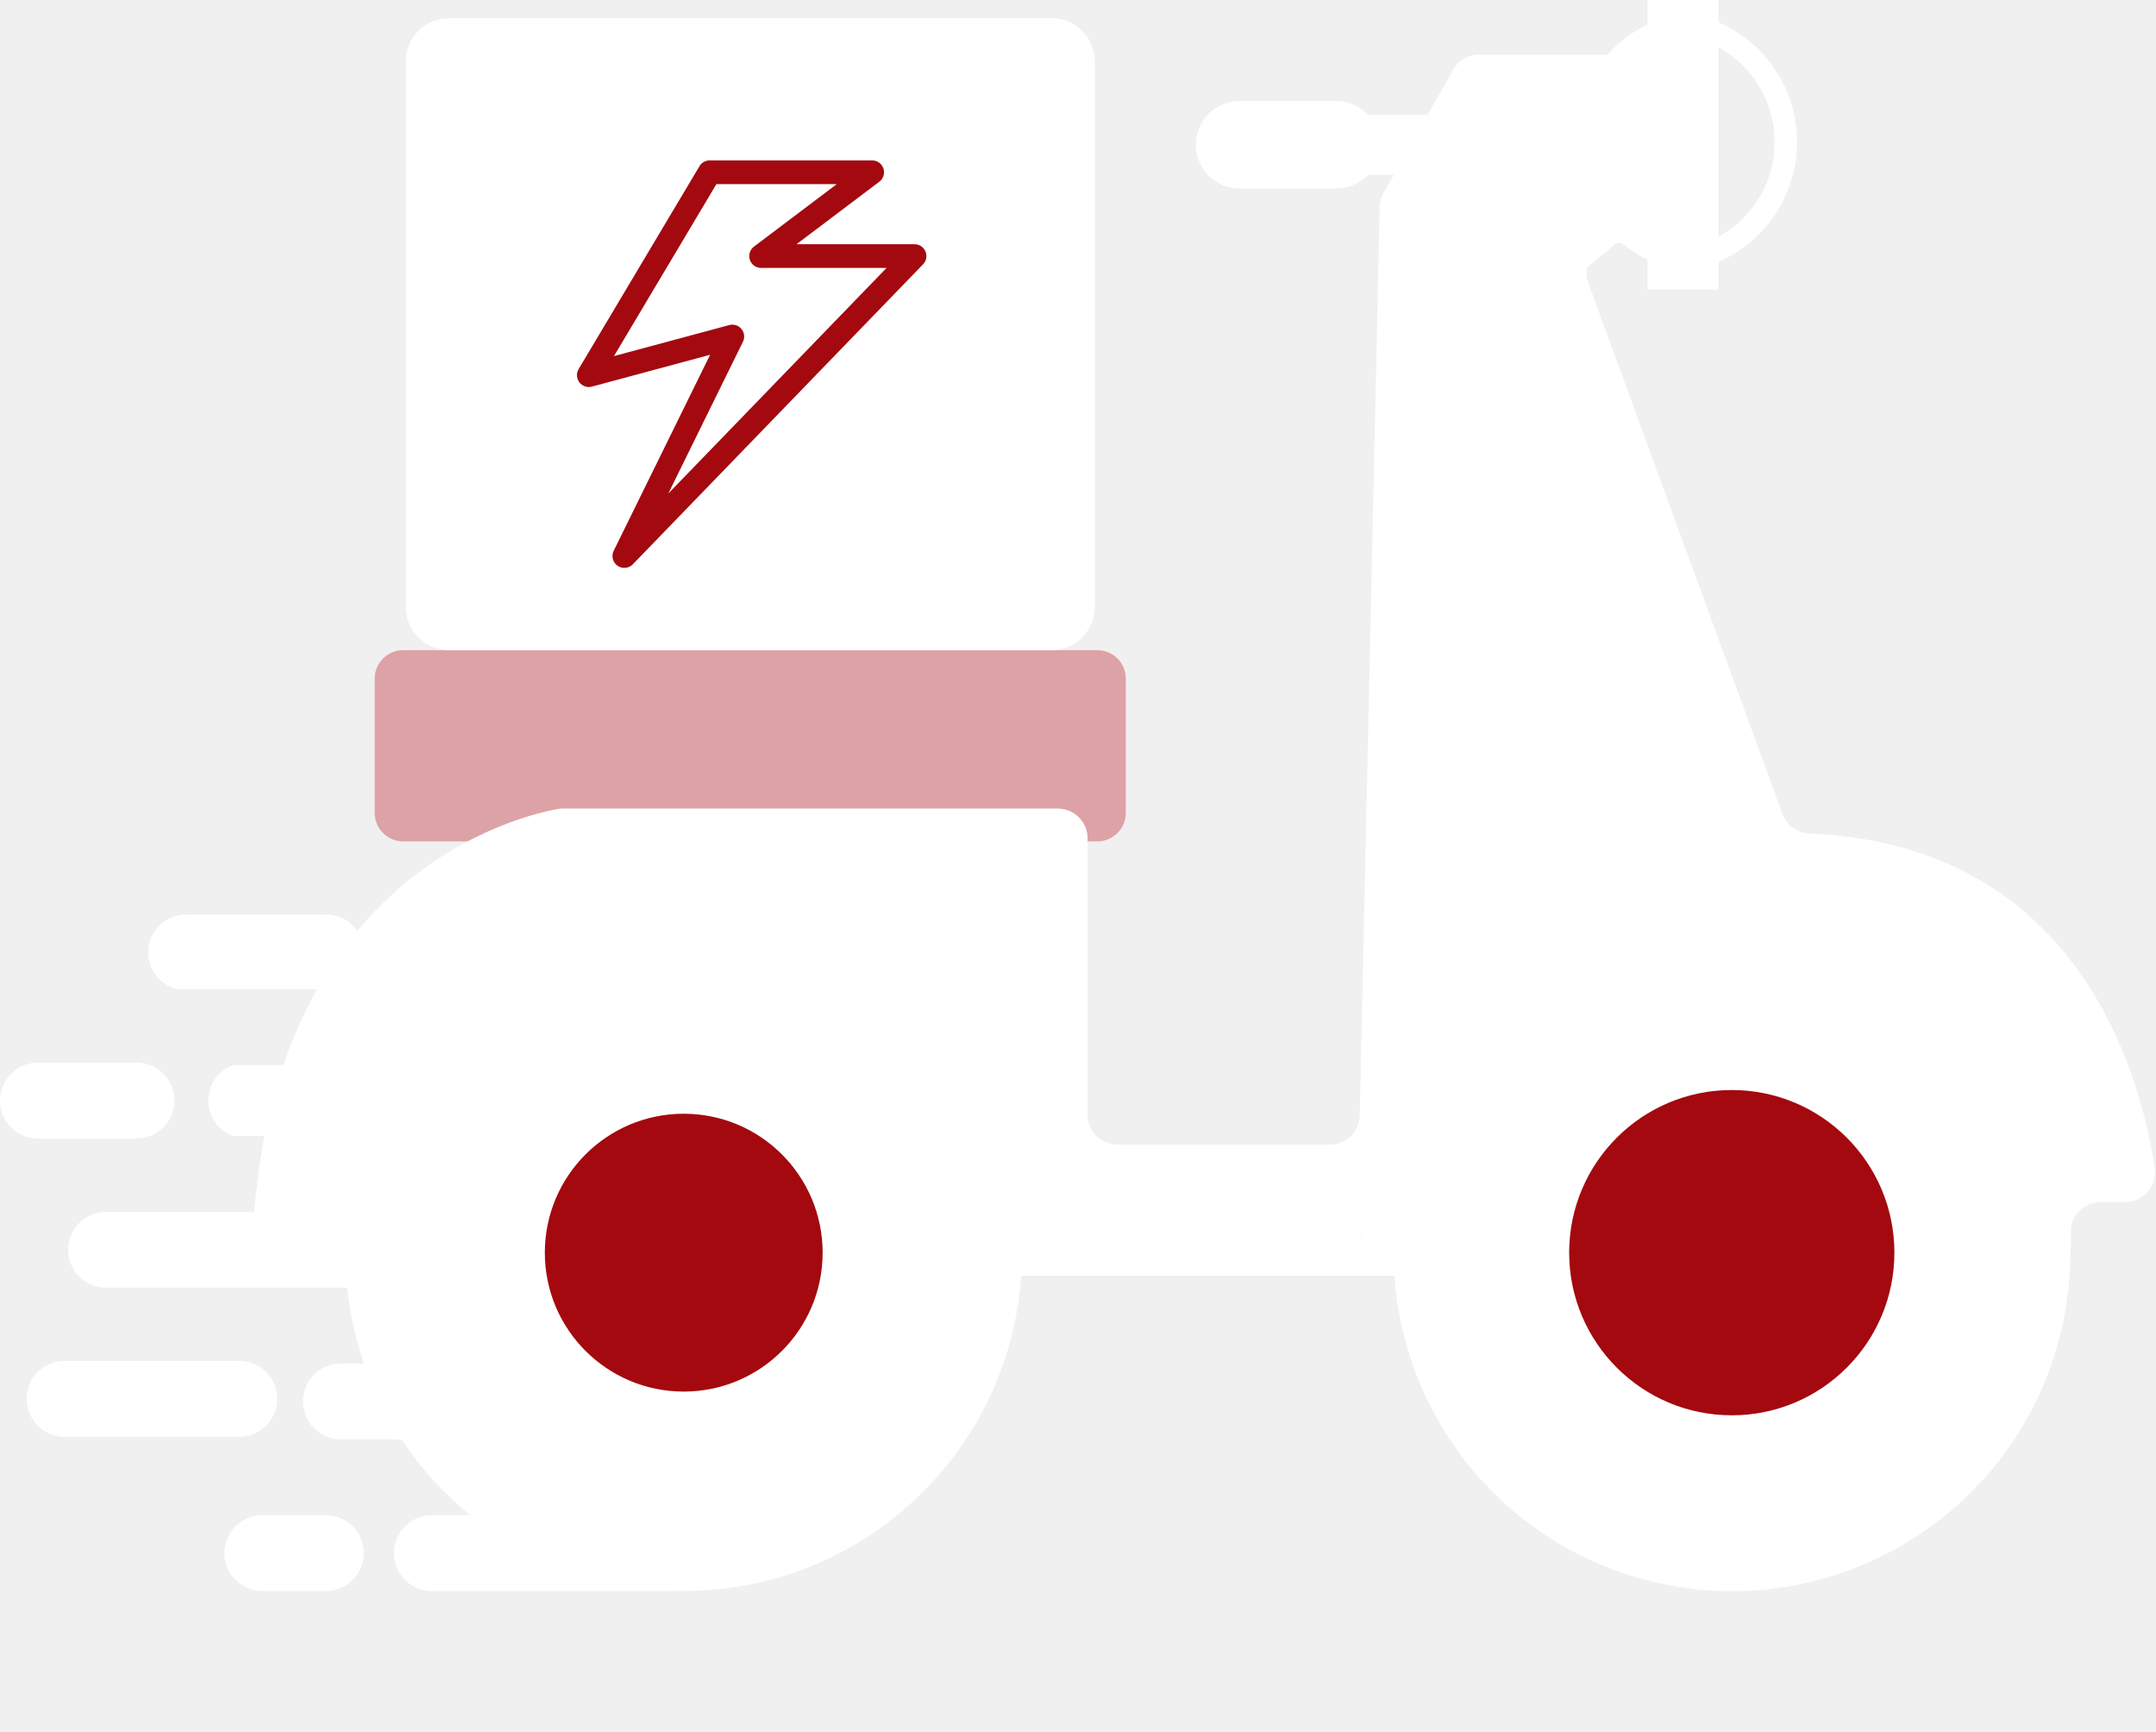
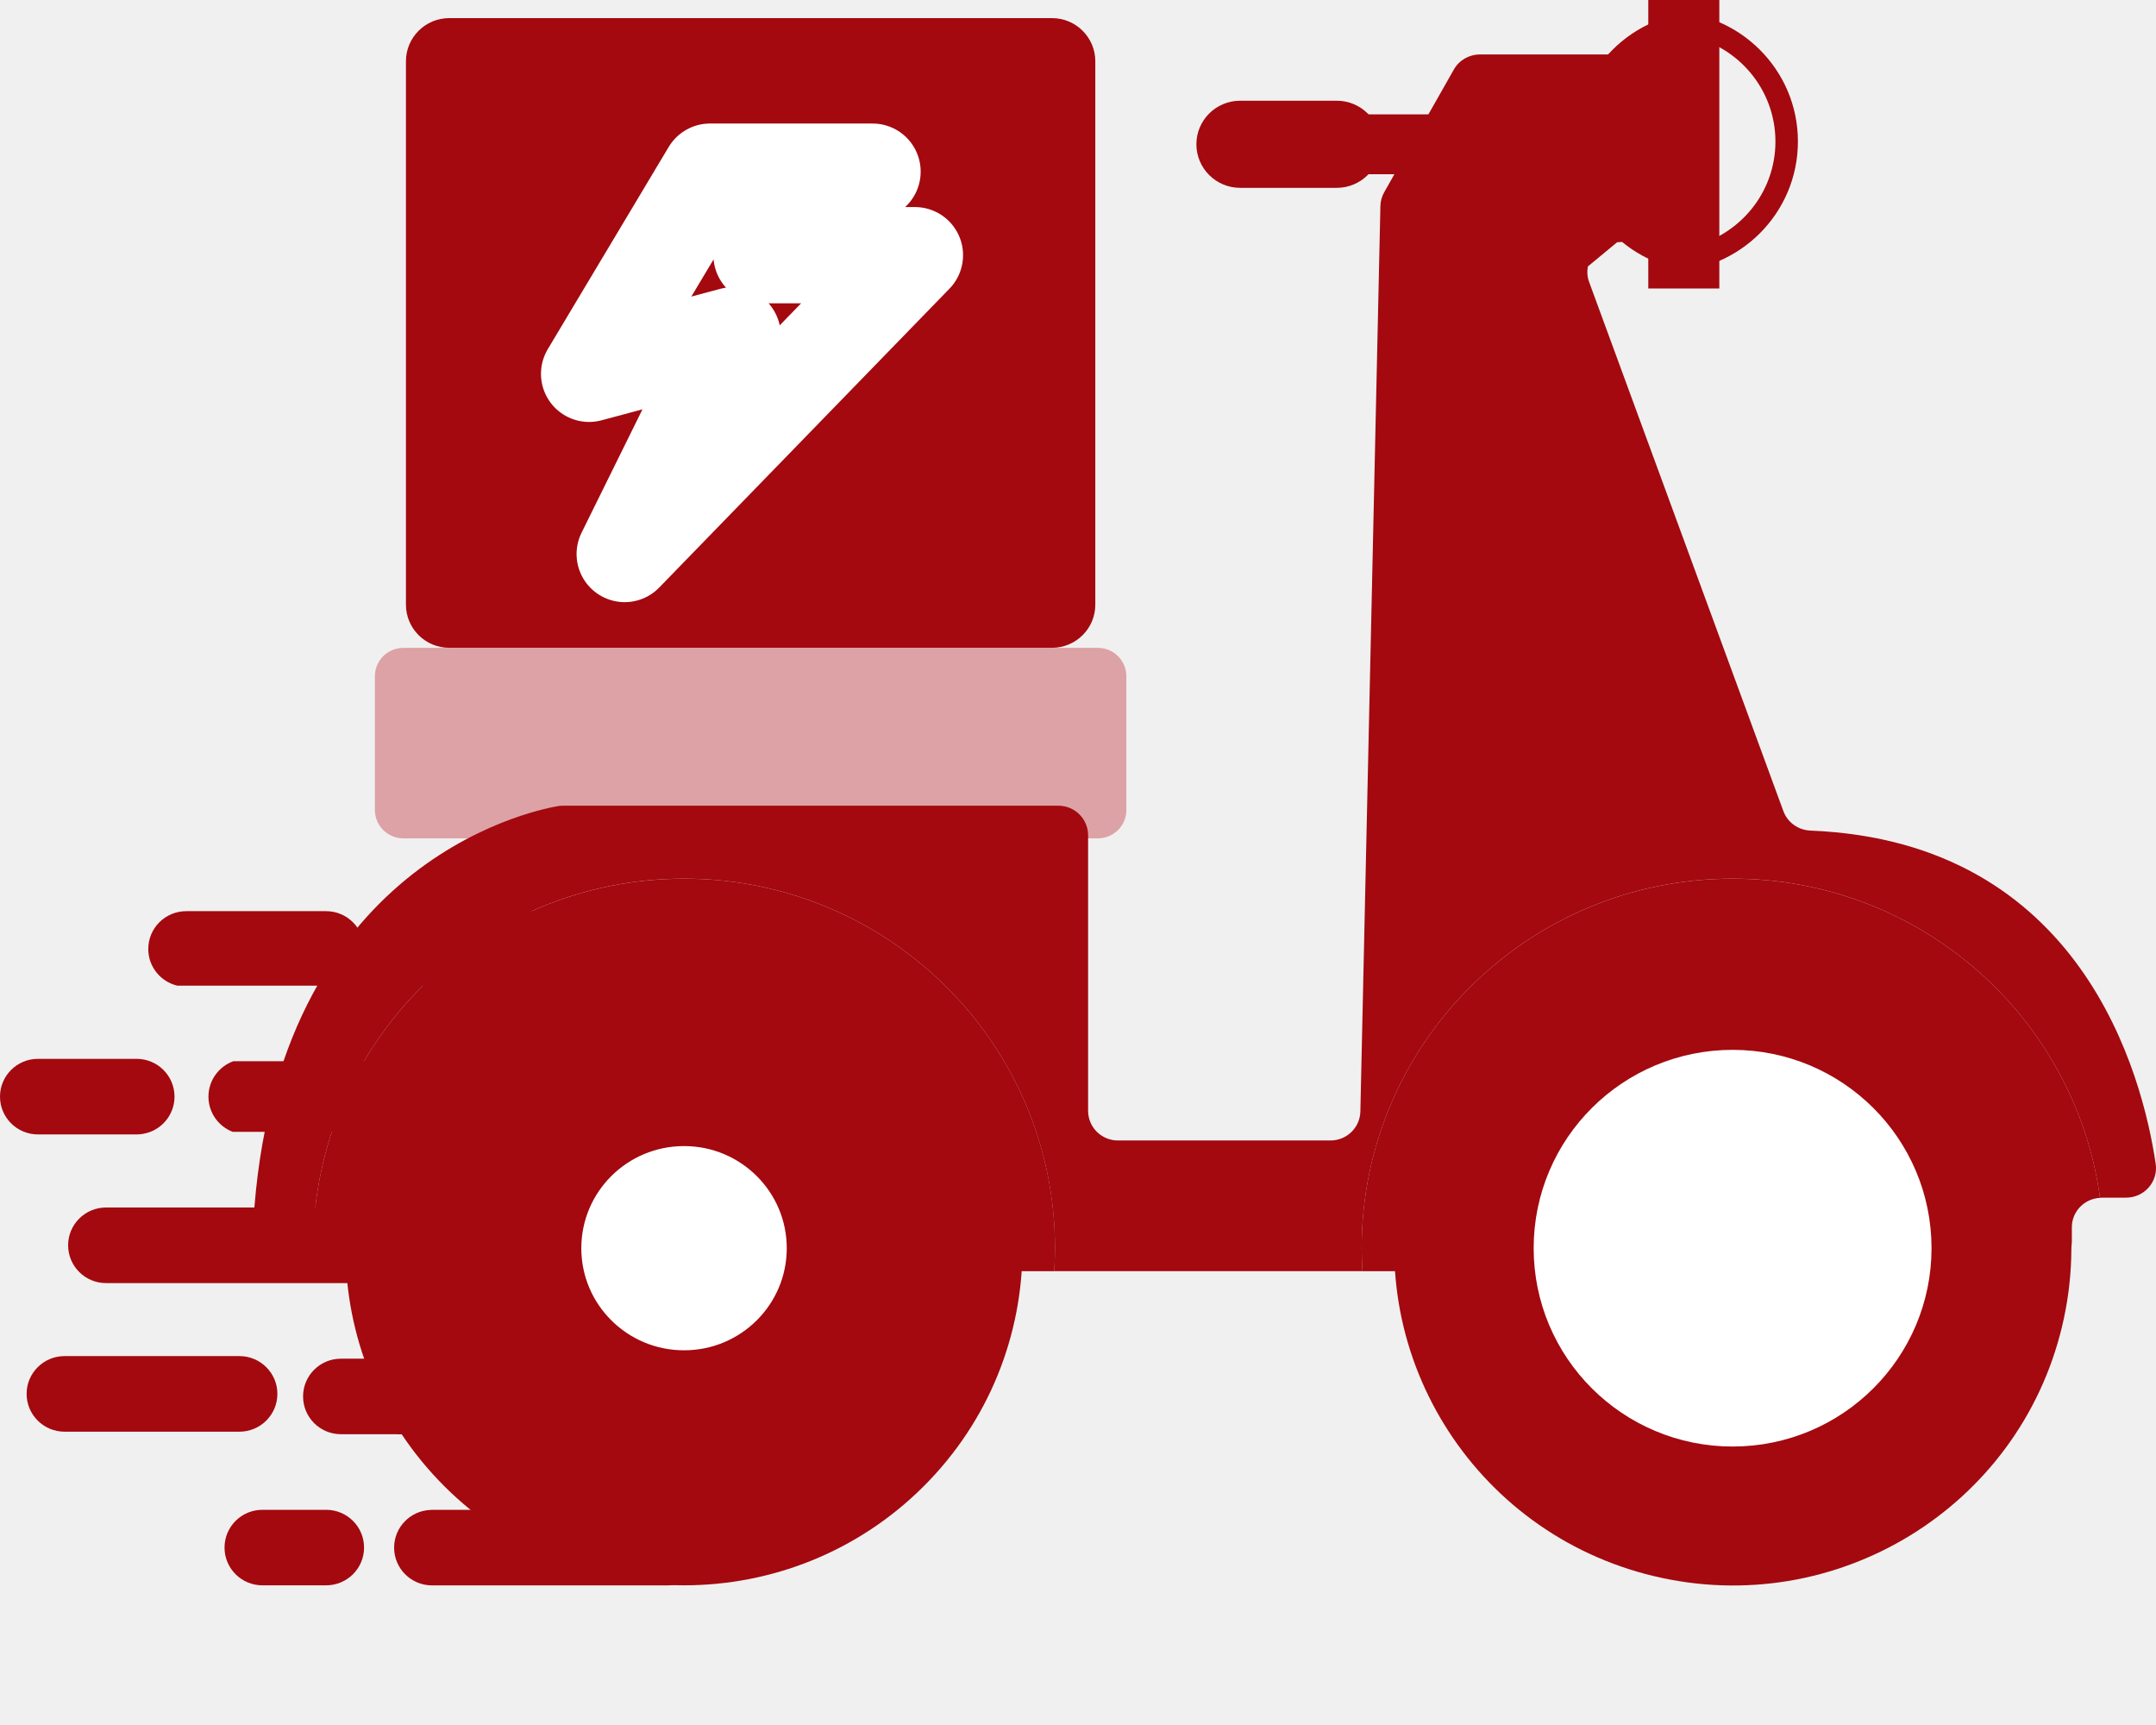
- <svg xmlns="http://www.w3.org/2000/svg" width="142" height="114" viewBox="0 0 142 114" fill="none">
-   <path d="M71.631 55.406H72.274C73.31 55.406 74.149 54.566 74.149 53.531V44.689C74.149 43.654 73.31 42.814 72.274 42.814H26.555C25.519 42.814 24.679 43.654 24.679 44.689V53.531C24.679 54.566 25.519 55.406 26.555 55.406H71.631Z" fill="#DDA2A5" />
-   <path d="M72.106 39.963V4.048C72.106 2.474 70.83 1.198 69.255 1.198H29.574C28 1.198 26.724 2.474 26.724 4.048V39.963C26.724 41.537 28 42.814 29.574 42.814H69.255C70.829 42.814 72.106 41.537 72.106 39.963Z" fill="white" />
-   <path d="M141.911 76.913C141.042 71.045 137.06 55.616 119.18 54.892C118.382 54.86 117.677 54.358 117.402 53.607L104.615 18.645C104.487 18.295 104.468 17.941 104.531 17.61L106.457 16.011C107.575 16.011 108.466 15.077 108.416 13.961L108.031 5.471C107.984 4.423 107.121 3.598 106.072 3.598H97.42C96.713 3.598 96.061 3.978 95.713 4.593L91.127 12.695C90.965 12.982 90.877 13.304 90.872 13.633L89.554 73.44C89.538 74.512 88.665 75.373 87.593 75.373H73.593C72.51 75.373 71.632 74.495 71.632 73.412V55.208C71.632 54.124 70.754 53.246 69.67 53.246H37.067C36.958 53.246 36.85 53.255 36.742 53.273C34.836 53.601 17.527 57.255 16.622 81.968C16.582 83.08 17.471 84.007 18.583 84.007H20.666C20.635 83.504 20.614 82.999 20.614 82.488C20.614 69.002 31.547 58.07 45.032 58.07C58.518 58.07 69.45 69.002 69.45 82.488C69.45 82.999 69.43 83.504 69.398 84.007H89.693C89.662 83.504 89.641 82.999 89.641 82.488C89.641 69.002 100.574 58.07 114.059 58.07C126.416 58.07 136.622 67.25 138.246 79.161C138.281 79.159 138.315 79.15 138.352 79.15H139.969C141.163 79.151 142.086 78.094 141.911 76.913Z" fill="white" />
-   <path d="M45.032 58.071C31.546 58.071 20.614 69.003 20.614 82.489C20.614 83 20.635 83.505 20.666 84.008H69.399C69.43 83.505 69.451 83 69.451 82.489C69.451 69.004 58.518 58.071 45.032 58.071Z" fill="white" />
-   <path opacity="0.24" d="M45.032 58.071C31.546 58.071 20.614 69.003 20.614 82.489C20.614 83 20.635 83.505 20.666 84.008H69.399C69.43 83.505 69.451 83 69.451 82.489C69.451 69.004 58.518 58.071 45.032 58.071Z" fill="white" />
-   <path d="M114.06 58.071C100.574 58.071 89.642 69.003 89.642 82.489C89.642 83 89.662 83.505 89.693 84.008H134.429C135.513 84.008 136.391 83.13 136.391 82.047V81.112C136.391 80.065 137.213 79.217 138.246 79.162C136.623 67.251 126.416 58.071 114.06 58.071Z" fill="white" />
-   <path opacity="0.24" d="M114.06 58.071C100.574 58.071 89.642 69.003 89.642 82.489C89.642 83 89.662 83.505 89.693 84.008H134.429C135.513 84.008 136.391 83.13 136.391 82.047V81.112C136.391 80.065 137.213 79.217 138.246 79.162C136.623 67.251 126.416 58.071 114.06 58.071Z" fill="white" />
-   <path d="M46.197 60.265C46.026 60.228 45.849 60.208 45.667 60.208H44.676H28.315C26.936 60.208 25.817 61.326 25.817 62.705C25.817 63.896 26.652 64.891 27.768 65.14H30.169C30.333 65.14 30.494 65.157 30.649 65.188C30.672 65.192 30.693 65.197 30.714 65.202C31.83 65.451 32.665 66.446 32.665 67.637C32.665 68.71 31.987 69.623 31.036 69.976C30.766 70.077 30.474 70.135 30.169 70.135H26.149H15.352C14.402 70.487 13.723 71.4 13.723 72.474C13.723 73.534 14.384 74.437 15.315 74.8H22.523C22.842 74.8 23.146 74.862 23.427 74.972H23.719C23.706 75.009 23.694 75.048 23.68 75.086C24.476 75.504 25.02 76.337 25.02 77.297C25.02 78.654 23.937 79.755 22.589 79.791C22.588 79.796 22.588 79.8 22.587 79.805C22.549 79.804 22.51 79.8 22.47 79.8H6.982C5.603 79.8 4.484 80.918 4.484 82.297C4.484 83.677 5.603 84.795 6.982 84.795H17.549H22.47C22.496 84.795 22.521 84.792 22.546 84.791C22.546 84.793 22.547 84.793 22.547 84.795H25.101C26.48 84.795 27.598 85.913 27.598 87.292C27.598 88.672 26.48 89.79 25.101 89.79H23.666H22.447C21.068 89.79 19.951 90.908 19.951 92.288C19.951 93.667 21.069 94.785 22.447 94.785H26.149C26.15 94.787 26.152 94.788 26.153 94.79H33.673C35.052 94.79 36.171 95.908 36.171 97.287C36.171 98.636 35.101 99.731 33.765 99.78H30.711H28.445C28.414 99.78 28.384 99.784 28.353 99.785C27.016 99.833 25.947 100.929 25.947 102.278C25.947 103.657 27.065 104.775 28.444 104.775H43.932C44.127 104.775 44.316 104.751 44.498 104.709C44.557 104.71 44.615 104.714 44.674 104.714C56.962 104.714 66.924 94.752 66.924 82.463C66.926 70.681 57.776 61.047 46.197 60.265Z" fill="white" />
-   <path d="M18.261 92.117C18.261 90.738 17.142 89.62 15.763 89.62H4.249C2.87 89.62 1.751 90.738 1.751 92.117C1.751 93.497 2.87 94.615 4.249 94.615H15.763C17.143 94.615 18.261 93.497 18.261 92.117Z" fill="white" />
-   <path d="M21.467 99.776H17.277C15.897 99.776 14.779 100.895 14.779 102.274C14.779 103.653 15.897 104.772 17.277 104.772H21.467C22.847 104.772 23.965 103.653 23.965 102.274C23.965 100.895 22.847 99.776 21.467 99.776Z" fill="white" />
-   <path d="M11.673 65.14H22.053C23.149 64.876 23.965 63.892 23.965 62.715C23.965 61.335 22.846 60.217 21.467 60.217H12.257C10.878 60.217 9.76 61.335 9.76 62.715C9.761 63.892 10.577 64.876 11.673 65.14Z" fill="white" />
-   <path d="M6.131 74.971H8.993C9.312 74.971 9.616 74.908 9.897 74.799C10.829 74.437 11.49 73.533 11.49 72.473C11.49 71.094 10.371 69.976 8.992 69.976H2.498C1.118 69.976 0 71.094 0 72.473C0 73.852 1.118 74.971 2.498 74.971H6.131Z" fill="white" />
-   <path d="M60.786 98.245C69.487 89.543 69.487 75.435 60.786 66.733C52.084 58.032 37.976 58.032 29.275 66.733C20.573 75.435 20.573 89.543 29.275 98.245C37.976 106.946 52.084 106.946 60.786 98.245Z" fill="white" />
-   <path d="M45.032 92.419C50.516 92.419 54.962 87.974 54.962 82.49C54.962 77.006 50.516 72.56 45.032 72.56C39.549 72.56 35.103 77.006 35.103 82.49C35.103 87.974 39.549 92.419 45.032 92.419Z" fill="#A3090F" stroke="white" stroke-width="1.562" stroke-miterlimit="10" stroke-linecap="round" stroke-linejoin="round" />
-   <path d="M135.745 87.677C138.608 75.708 131.226 63.685 119.257 60.823C107.288 57.96 95.265 65.342 92.403 77.311C89.54 89.28 96.922 101.303 108.891 104.165C120.86 107.028 132.883 99.646 135.745 87.677Z" fill="white" />
-   <path d="M114.06 92.419C119.543 92.419 123.989 87.973 123.989 82.489C123.989 77.006 119.543 72.56 114.06 72.56C108.576 72.56 104.13 77.006 104.13 82.489C104.13 87.973 108.576 92.419 114.06 92.419Z" fill="#A3090F" stroke="#A3090F" stroke-width="1.562" stroke-miterlimit="10" stroke-linecap="round" stroke-linejoin="round" />
-   <path d="M112.242 17.946C107.497 17.946 103.65 14.099 103.65 9.354C103.65 4.608 107.497 0.762 112.242 0.762" fill="white" />
-   <path d="M111.246 2.396C114.461 3.078 116.881 5.939 116.881 9.354C116.881 12.77 114.462 15.631 111.246 16.313V2.396ZM109.767 0.762V17.946C114.513 17.946 118.359 14.099 118.359 9.354C118.359 4.608 114.513 0.762 109.767 0.762Z" fill="white" />
-   <path d="M113.186 0H108.508V19.068H113.186V0Z" fill="white" />
-   <path d="M97.714 11.513H81.278C80.185 11.513 79.299 10.627 79.299 9.534C79.299 8.441 80.185 7.555 81.278 7.555H97.714C98.807 7.555 99.693 8.441 99.693 9.534C99.693 10.627 98.807 11.513 97.714 11.513Z" fill="white" />
-   <path d="M88.001 12.413H81.638C80.048 12.413 78.76 11.124 78.76 9.535C78.76 7.945 80.049 6.657 81.638 6.657H88.001C89.591 6.657 90.879 7.945 90.879 9.535C90.879 11.124 89.591 12.413 88.001 12.413Z" fill="white" />
-   <path d="M57.443 11.344H46.74L38.781 24.705L48.232 22.16L41.121 36.614L60.233 16.863H50.129L57.443 11.344Z" stroke="#A3090F" stroke-width="1.562" stroke-miterlimit="10" stroke-linecap="round" stroke-linejoin="round" />
+ <svg xmlns="http://www.w3.org/2000/svg" width="35" height="28" viewBox="0 0 35 28" fill="none">
+   <path d="M17.664 13.608H17.823C18.078 13.608 18.285 13.402 18.285 13.148V10.976C18.285 10.722 18.078 10.516 17.823 10.516H6.548C6.293 10.516 6.086 10.722 6.086 10.976V13.148C6.086 13.402 6.293 13.608 6.548 13.608H17.664Z" fill="#DDA2A5" />
+   <path d="M17.781 9.815V0.994C17.781 0.608 17.466 0.294 17.078 0.294H7.293C6.905 0.294 6.59 0.608 6.59 0.994V9.815C6.59 10.202 6.905 10.515 7.293 10.515H17.078C17.466 10.515 17.781 10.202 17.781 9.815Z" fill="#A3090F" />
+   <path d="M34.995 18.891C34.781 17.449 33.799 13.66 29.39 13.482C29.193 13.474 29.019 13.351 28.951 13.166L25.798 4.579C25.766 4.493 25.762 4.406 25.777 4.325L26.252 3.932C26.528 3.932 26.747 3.703 26.735 3.429L26.64 1.344C26.629 1.086 26.416 0.884 26.157 0.884H24.023C23.849 0.884 23.688 0.977 23.602 1.128L22.472 3.118C22.432 3.188 22.41 3.268 22.409 3.348L22.084 18.038C22.08 18.301 21.864 18.512 21.6 18.512H18.148C17.881 18.512 17.664 18.297 17.664 18.031V13.559C17.664 13.293 17.448 13.078 17.18 13.078H9.141C9.114 13.078 9.087 13.08 9.061 13.084C8.59 13.165 4.322 14.062 4.099 20.132C4.089 20.405 4.308 20.633 4.583 20.633H5.096C5.089 20.509 5.083 20.385 5.083 20.26C5.083 16.948 7.779 14.262 11.105 14.262C14.431 14.262 17.126 16.948 17.126 20.26C17.126 20.385 17.121 20.509 17.113 20.633H22.118C22.11 20.509 22.105 20.385 22.105 20.26C22.105 16.948 24.801 14.262 28.127 14.262C31.174 14.262 33.691 16.517 34.091 19.443C34.1 19.442 34.108 19.44 34.117 19.44H34.516C34.81 19.44 35.038 19.181 34.995 18.891Z" fill="#A3090F" />
+   <path d="M11.105 14.263C7.779 14.263 5.083 16.948 5.083 20.26C5.083 20.386 5.089 20.51 5.096 20.633H17.114C17.121 20.51 17.127 20.386 17.127 20.26C17.126 16.948 14.431 14.263 11.105 14.263Z" fill="#A3090F" />
+   <path opacity="0.24" d="M11.105 14.263C7.779 14.263 5.083 16.948 5.083 20.26C5.083 20.386 5.089 20.51 5.096 20.633H17.114C17.121 20.51 17.127 20.386 17.127 20.26C17.126 16.948 14.431 14.263 11.105 14.263Z" fill="#A3090F" />
+   <path d="M28.127 14.263C24.801 14.263 22.105 16.948 22.105 20.26C22.105 20.386 22.11 20.51 22.118 20.633H33.15C33.417 20.633 33.633 20.418 33.633 20.151V19.922C33.633 19.665 33.836 19.456 34.091 19.443C33.691 16.517 31.174 14.263 28.127 14.263Z" fill="#A3090F" />
+   <path opacity="0.24" d="M28.127 14.263C24.801 14.263 22.105 16.948 22.105 20.26C22.105 20.386 22.11 20.51 22.118 20.633H33.15C33.417 20.633 33.633 20.418 33.633 20.151V19.922C33.633 19.665 33.836 19.456 34.091 19.443C33.691 16.517 31.174 14.263 28.127 14.263Z" fill="#A3090F" />
+   <path d="M11.392 14.802C11.35 14.793 11.306 14.788 11.261 14.788H11.017H6.982C6.642 14.788 6.366 15.062 6.366 15.401C6.366 15.694 6.572 15.938 6.847 15.999H7.439C7.48 15.999 7.52 16.003 7.558 16.011C7.563 16.012 7.569 16.013 7.574 16.015C7.849 16.076 8.055 16.32 8.055 16.613C8.055 16.876 7.888 17.1 7.653 17.187C7.587 17.212 7.515 17.226 7.439 17.226H6.448H3.786C3.551 17.313 3.384 17.537 3.384 17.801C3.384 18.061 3.547 18.283 3.777 18.372H5.554C5.633 18.372 5.708 18.387 5.777 18.414H5.849C5.846 18.423 5.843 18.433 5.839 18.442C6.036 18.545 6.17 18.749 6.17 18.985C6.17 19.319 5.903 19.589 5.57 19.598C5.57 19.599 5.57 19.6 5.57 19.601C5.56 19.601 5.551 19.6 5.541 19.6H1.722C1.381 19.6 1.106 19.875 1.106 20.213C1.106 20.552 1.381 20.827 1.722 20.827H4.327H5.541C5.547 20.827 5.553 20.826 5.56 20.826C5.56 20.826 5.56 20.826 5.56 20.827H6.19C6.53 20.827 6.806 21.102 6.806 21.44C6.806 21.779 6.53 22.054 6.19 22.054H5.836H5.535C5.195 22.054 4.92 22.328 4.92 22.667C4.92 23.006 5.195 23.28 5.535 23.28H6.448C6.448 23.281 6.449 23.281 6.449 23.282H8.304C8.644 23.282 8.919 23.556 8.919 23.895C8.919 24.226 8.656 24.495 8.326 24.507H7.573H7.014C7.007 24.507 6.999 24.508 6.992 24.509C6.662 24.52 6.398 24.79 6.398 25.121C6.398 25.46 6.674 25.734 7.014 25.734H10.833C10.882 25.734 10.928 25.728 10.973 25.718C10.988 25.718 11.002 25.719 11.016 25.719C14.047 25.719 16.503 23.272 16.503 20.254C16.504 17.36 14.247 14.994 11.392 14.802Z" fill="#A3090F" />
+   <path d="M4.503 22.625C4.503 22.287 4.227 22.012 3.887 22.012H1.048C0.708 22.012 0.432 22.287 0.432 22.625C0.432 22.964 0.708 23.239 1.048 23.239H3.887C4.227 23.239 4.503 22.964 4.503 22.625Z" fill="#A3090F" />
+   <path d="M5.294 24.507H4.26C3.92 24.507 3.645 24.781 3.645 25.12C3.645 25.459 3.92 25.733 4.26 25.733H5.294C5.634 25.733 5.91 25.459 5.91 25.12C5.91 24.781 5.634 24.507 5.294 24.507Z" fill="#A3090F" />
+   <path d="M2.878 15.999H5.438C5.709 15.935 5.91 15.693 5.91 15.404C5.91 15.065 5.634 14.79 5.294 14.79H3.023C2.683 14.79 2.407 15.065 2.407 15.404C2.407 15.693 2.608 15.935 2.878 15.999Z" fill="#A3090F" />
+   <path d="M1.512 18.414H2.218C2.296 18.414 2.371 18.398 2.441 18.372C2.67 18.283 2.833 18.061 2.833 17.8C2.833 17.462 2.558 17.187 2.217 17.187H0.616C0.276 17.187 0 17.462 0 17.8C0 18.139 0.276 18.414 0.616 18.414H1.512Z" fill="#A3090F" />
+   <path d="M14.99 24.13C17.135 21.993 17.135 18.528 14.99 16.391C12.844 14.254 9.365 14.254 7.219 16.391C5.073 18.528 5.073 21.993 7.219 24.13C9.365 26.267 12.844 26.267 14.99 24.13Z" fill="#A3090F" />
+   <path d="M11.105 22.699C12.457 22.699 13.553 21.608 13.553 20.261C13.553 18.914 12.457 17.822 11.105 17.822C9.752 17.822 8.656 18.914 8.656 20.261C8.656 21.608 9.752 22.699 11.105 22.699Z" fill="white" stroke="#A3090F" stroke-width="1.562" stroke-miterlimit="10" stroke-linecap="round" stroke-linejoin="round" />
+   <path d="M33.474 21.535C34.18 18.595 32.36 15.642 29.408 14.939C26.457 14.236 23.492 16.049 22.786 18.989C22.08 21.928 23.901 24.881 26.852 25.584C29.804 26.288 32.769 24.474 33.474 21.535Z" fill="#A3090F" />
+   <path d="M28.127 22.699C29.479 22.699 30.575 21.607 30.575 20.26C30.575 18.913 29.479 17.822 28.127 17.822C26.774 17.822 25.678 18.913 25.678 20.26C25.678 21.607 26.774 22.699 28.127 22.699Z" fill="white" stroke="white" stroke-width="1.562" stroke-miterlimit="10" stroke-linecap="round" stroke-linejoin="round" />
+   <path d="M27.679 4.408C26.508 4.408 25.56 3.463 25.56 2.297C25.56 1.132 26.508 0.187 27.679 0.187" fill="#A3090F" />
+   <path d="M27.433 0.588C28.226 0.756 28.822 1.459 28.822 2.298C28.822 3.137 28.226 3.839 27.433 4.007V0.588ZM27.068 0.187V4.408C28.238 4.408 29.187 3.463 29.187 2.297C29.187 1.132 28.238 0.187 27.068 0.187Z" fill="#A3090F" />
+   <path d="M27.911 0H26.758V4.683H27.911V0Z" fill="#A3090F" />
+   <path d="M24.096 2.828H20.043C19.773 2.828 19.555 2.61 19.555 2.342C19.555 2.073 19.773 1.856 20.043 1.856H24.096C24.365 1.856 24.584 2.073 24.584 2.342C24.584 2.61 24.365 2.828 24.096 2.828Z" fill="#A3090F" />
+   <path d="M21.701 3.049H20.132C19.74 3.049 19.422 2.732 19.422 2.342C19.422 1.951 19.74 1.635 20.132 1.635H21.701C22.093 1.635 22.41 1.951 22.41 2.342C22.41 2.732 22.093 3.049 21.701 3.049Z" fill="#A3090F" />
+   <path d="M14.165 2.786H11.526L9.563 6.068L11.894 5.443L10.141 8.993L14.853 4.142H12.362L14.165 2.786Z" stroke="white" stroke-width="1.562" stroke-miterlimit="10" stroke-linecap="round" stroke-linejoin="round" />
</svg>
